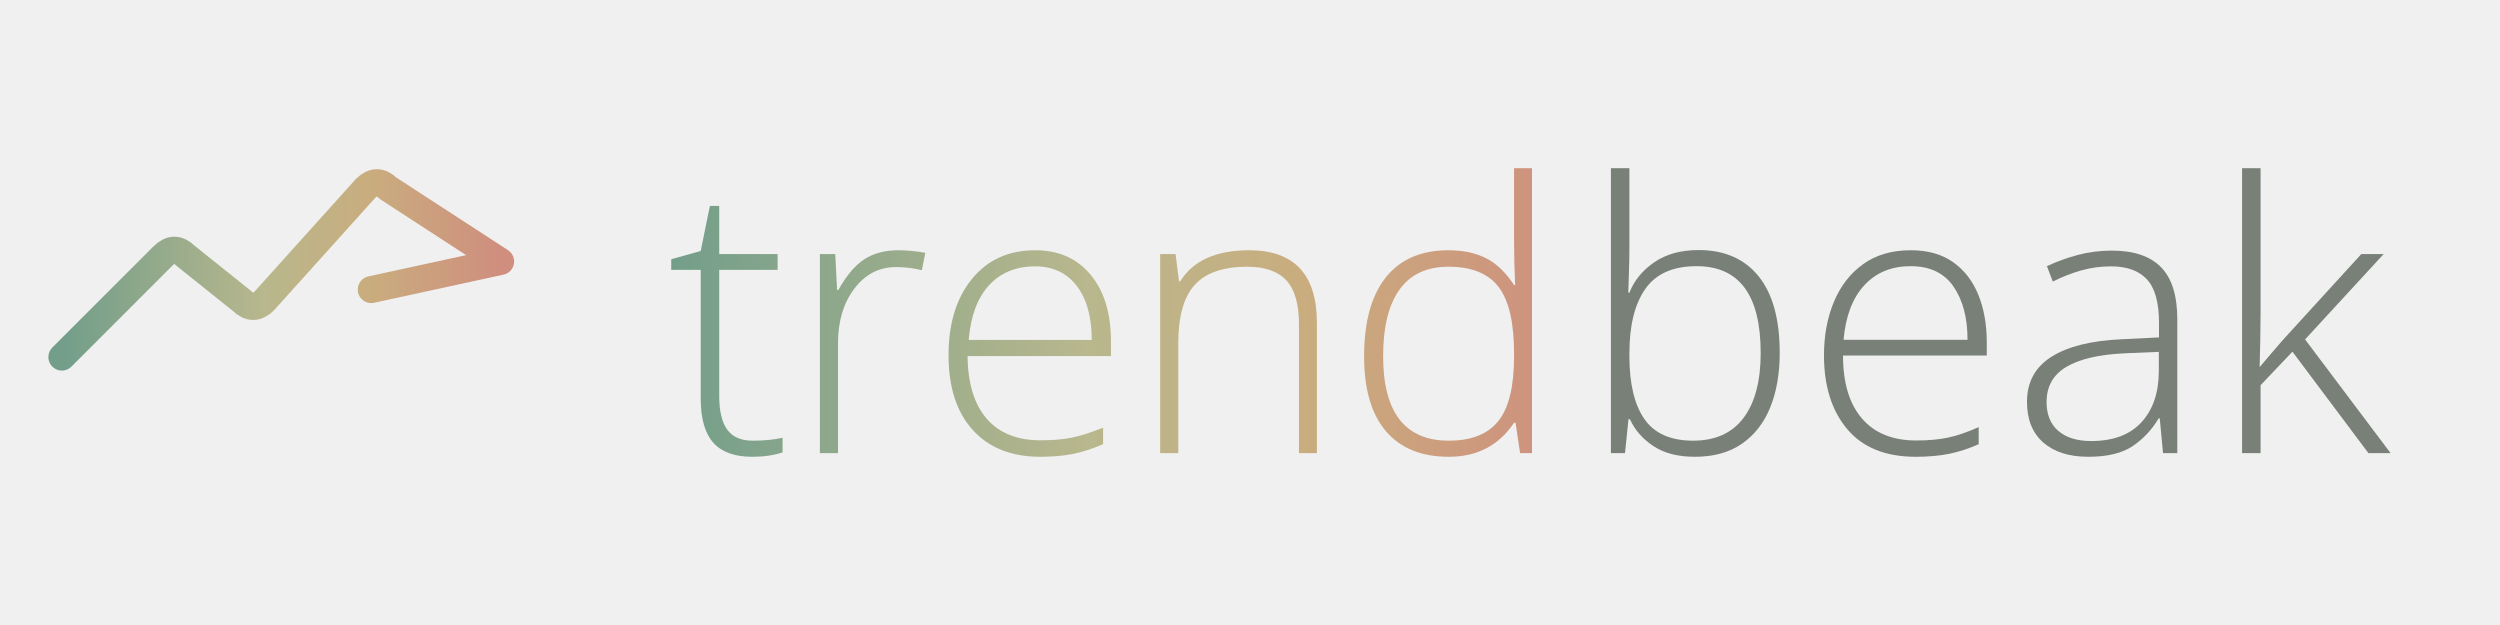
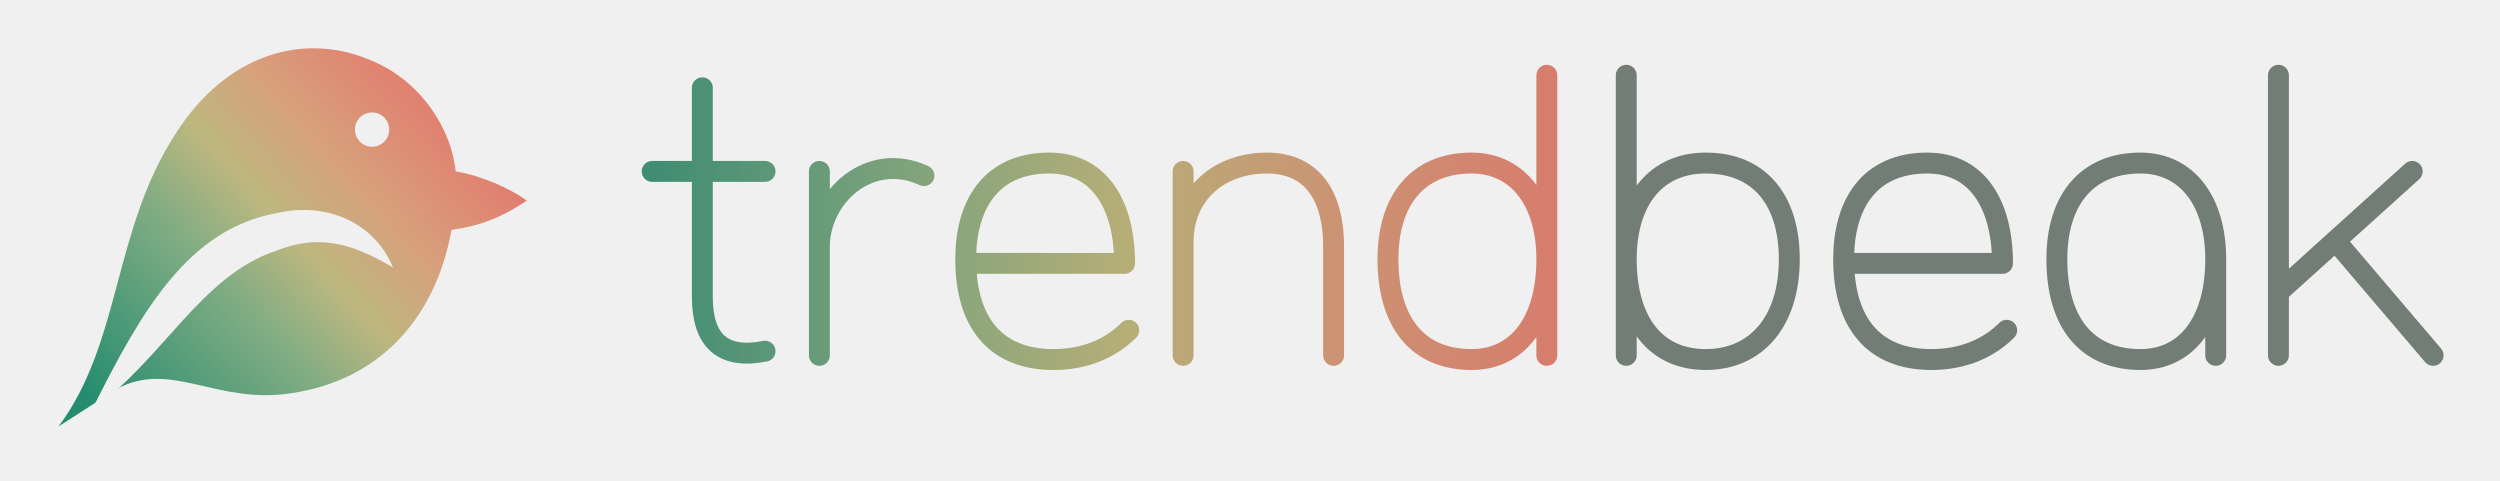
- <svg xmlns="http://www.w3.org/2000/svg" width="480" height="120" viewBox="0 0 480 120">
+ <svg xmlns="http://www.w3.org/2000/svg" viewBox="4 14 598 115" width="1196" height="230" role="img" aria-label="trendbeak">
  <defs>
-     <linearGradient id="signal" x1="0" y1="0" x2="1" y2="0">
-       <stop stop-color="#729E8A" />
-       <stop offset=".46" stop-color="#B8B78D" />
-       <stop offset=".7" stop-color="#C9AD7E" />
-       <stop offset="1" stop-color="#CF8E7E" />
+     <linearGradient id="color" gradientUnits="userSpaceOnUse" x1="27" y1="111" x2="112" y2="34">
+       <stop stop-color="#268C70" />
+       <stop offset=".37" stop-color="#82AD83" />
+       <stop offset=".54" stop-color="#BDB77F" />
+       <stop offset=".72" stop-color="#D7A07B" />
+       <stop offset="1" stop-color="#E4766C" />
    </linearGradient>
-     <linearGradient id="trend" gradientUnits="userSpaceOnUse" x1="128" y1="0" x2="303" y2="0">
-       <stop stop-color="#729E8A" />
-       <stop offset=".46" stop-color="#B8B78D" />
-       <stop offset=".7" stop-color="#C9AD7E" />
-       <stop offset="1" stop-color="#CF8E7E" />
+     <mask id="cut" maskUnits="userSpaceOnUse" x="0" y="0" width="150" height="140">
+       <rect width="150" height="140" fill="white" />
+       <circle cx="93" cy="45" r="4.1" fill="black" />
+       <path d="M26 112C38 88 49 69 70 65C83 62 94 68 98 78C88 72 80 70 70 74C52 80 43 100 26 112Z" fill="black" />
+     </mask>
+     <linearGradient id="trend" gradientUnits="userSpaceOnUse" x1="4" y1="0" x2="220" y2="0">
+       <stop stop-color="#3F8D73" />
+       <stop offset=".3" stop-color="#83A47C" />
+       <stop offset=".53" stop-color="#B7AE77" />
+       <stop offset=".76" stop-color="#CB9373" />
+       <stop offset="1" stop-color="#D77D6D" />
    </linearGradient>
  </defs>
-   <g transform="translate(0 7) scale(1.08)">
-     <path d="M 11,57 L 29,39 Q 31,37 33,39 L 43,47 Q 45,49 47,47 L 65,27 Q 67,25 69,27 L 89,40 L 66,45" fill="none" stroke="url(#signal)" stroke-width="4.8" stroke-linecap="round" stroke-linejoin="round" />
+   <path d="M18 116C33 96 31 69 46 46C58 27 77 21 94 29C105 34 112 45 113 55C119 56 126 59 130 62C124 66 119 68 112 69C108 91 94 105 74 108C56 111 45 100 32 107Z" fill="url(#color)" mask="url(#cut)" />
+   <g transform="translate(156 7)">
+     <path d="M 16 28 V 78 Q 16 94 31 91 M 4 48 H 31" fill="none" stroke="url(#trend)" stroke-width="5.0" stroke-linecap="round" stroke-linejoin="round" />
+     <path d="M 44 92 V 48 M 44 66 C 44 54 56 43 69 49" fill="none" stroke="url(#trend)" stroke-width="5.0" stroke-linecap="round" stroke-linejoin="round" />
+     <path d="M 81 70 H 117 C 117 56 111 46 99 46 C 85 46 79 56 79 69 C 79 84 86 93 100 93 C 108 93 114 90 118 86" fill="none" stroke="url(#trend)" stroke-width="5.0" stroke-linecap="round" stroke-linejoin="round" />
+     <path d="M 131 92 V 48 M 131 65 C 131 53 140 46 151 46 C 162 46 167 54 167 66 V 92" fill="none" stroke="url(#trend)" stroke-width="5.0" stroke-linecap="round" stroke-linejoin="round" />
+     <path d="M 218 25 V 92 M 218 69 C 218 55 211 46 200 46 C 187 46 180 55 180 69 C 180 84 187 93 200 93 C 211 93 218 84 218 69" fill="none" stroke="url(#trend)" stroke-width="5.0" stroke-linecap="round" stroke-linejoin="round" />
+     <path d="M 237 25 V 92 M 237 69 C 237 55 244 46 256 46 C 269 46 276 55 276 69 C 276 84 268 93 256 93 C 244 93 237 84 237 69" fill="none" stroke="#727D76" stroke-width="5.0" stroke-linecap="round" stroke-linejoin="round" />
+     <path d="M 291 70 H 327 C 327 56 321 46 309 46 C 295 46 289 56 289 69 C 289 84 296 93 310 93 C 318 93 324 90 328 86" fill="none" stroke="#727D76" stroke-width="5.0" stroke-linecap="round" stroke-linejoin="round" />
+     <path d="M 378 69 V 92 M 378 69 C 378 55 371 46 360 46 C 347 46 340 55 340 69 C 340 84 347 93 360 93 C 371 93 378 84 378 69" fill="none" stroke="#727D76" stroke-width="5.0" stroke-linecap="round" stroke-linejoin="round" />
+     <path d="M 393 25 V 92 M 394 76 425 48 M 407 65 430 92" fill="none" stroke="#727D76" stroke-width="5.0" stroke-linecap="round" stroke-linejoin="round" />
  </g>
-   <path d="M144.488 84.609Q147.793 84.609 150.254 84.047V86.859Q147.723 87.703 144.418 87.703Q139.355 87.703 136.947 84.996Q134.539 82.289 134.539 76.488V51.809H128.879V49.77L134.539 48.188L136.297 39.539H138.09V48.785H149.305V51.809H138.09V75.996Q138.09 80.391 139.637 82.5Q141.184 84.609 144.488 84.609Z" fill="url(#trend)" />
-   <path d="M172.463 48.047Q174.888 48.047 177.666 48.539L176.998 51.879Q174.607 51.281 172.041 51.281Q167.154 51.281 164.025 55.43Q160.896 59.578 160.896 65.906V87.0H157.416V48.785H160.369L160.72 55.676H160.966Q163.322 51.457 165.994 49.752Q168.666 48.047 172.463 48.047Z" fill="url(#trend)" />
-   <path d="M199.769 87.703Q191.437 87.703 186.779 82.57Q182.12 77.438 182.12 68.191Q182.12 59.051 186.62 53.549Q191.12 48.047 198.749 48.047Q205.499 48.047 209.402 52.758Q213.304 57.469 213.304 65.555V68.367H185.777Q185.847 76.242 189.45 80.391Q193.054 84.539 199.769 84.539Q203.038 84.539 205.517 84.082Q207.995 83.625 211.792 82.113V85.277Q208.558 86.684 205.816 87.193Q203.073 87.703 199.769 87.703ZM198.749 51.141Q193.23 51.141 189.89 54.779Q186.55 58.418 185.988 65.273H209.613Q209.613 58.629 206.73 54.885Q203.847 51.141 198.749 51.141Z" fill="url(#trend)" />
-   <path d="M249.399 87.0V62.215Q249.399 56.449 246.973 53.83Q244.548 51.211 239.45 51.211Q232.595 51.211 229.413 54.674Q226.231 58.137 226.231 65.906V87.0H222.751V48.785H225.704L226.372 54.023H226.583Q230.309 48.047 239.837 48.047Q252.845 48.047 252.845 62.004V87.0Z" fill="url(#trend)" />
-   <path d="M278.112 48.047Q282.26 48.047 285.284 49.559Q288.307 51.07 290.698 54.727H290.909Q290.698 50.297 290.698 46.043V32.297H294.143V87.0H291.858L290.979 81.164H290.698Q286.338 87.703 278.182 87.703Q270.272 87.703 266.088 82.781Q261.905 77.859 261.905 68.438Q261.905 58.523 266.053 53.285Q270.202 48.047 278.112 48.047ZM278.112 51.211Q271.854 51.211 268.707 55.605Q265.561 60.0 265.561 68.367Q265.561 84.609 278.182 84.609Q284.651 84.609 287.674 80.848Q290.698 77.086 290.698 68.438V67.84Q290.698 58.98 287.727 55.096Q284.756 51.211 278.112 51.211Z" fill="url(#trend)" />
-   <path d="M312.844 32.297L312.844 47.836Q312.844 49.84 312.756 52.23Q312.668 54.621 312.633 56.203L312.844 56.203Q314.215 52.688 317.625 50.35Q321.035 48.012 326.133 48.012Q333.586 48.012 337.646 53.039Q341.707 58.066 341.707 67.77Q341.707 73.711 339.896 78.193Q338.086 82.676 334.465 85.189Q330.844 87.703 325.43 87.703Q320.543 87.703 317.449 85.646Q314.355 83.59 312.949 80.496L312.668 80.496L312 87L309.293 87L309.293 32.297ZM325.746 51.105Q318.961 51.105 315.902 55.465Q312.844 59.824 312.844 67.84L312.844 68.402Q312.844 76.312 315.727 80.461Q318.609 84.609 325.078 84.609Q331.477 84.609 334.764 80.232Q338.051 75.855 338.051 67.77Q338.051 51.105 325.746 51.105Z" fill="#788078" />
-   <path d="M366.868 48.047Q371.755 48.047 374.989 50.332Q378.223 52.617 379.841 56.607Q381.458 60.598 381.458 65.695L381.458 68.262L353.86 68.262Q353.86 76.137 357.499 80.355Q361.137 84.574 367.923 84.574Q371.438 84.574 374.057 84.012Q376.677 83.449 379.911 82.008L379.911 85.277Q377.098 86.543 374.286 87.123Q371.473 87.703 367.817 87.703Q359.134 87.703 354.669 82.395Q350.204 77.086 350.204 68.227Q350.204 62.496 352.12 57.926Q354.036 53.355 357.745 50.701Q361.454 48.047 366.868 48.047ZM366.833 51.105Q361.348 51.105 357.956 54.762Q354.563 58.418 353.966 65.238L377.766 65.238Q377.766 58.945 375.077 55.025Q372.387 51.105 366.833 51.105Z" fill="#788078" />
-   <path d="M405.494 48.117Q411.787 48.117 414.916 51.299Q418.045 54.48 418.045 61.371L418.045 87L415.302 87L414.67 80.32L414.459 80.32Q412.56 83.555 409.502 85.629Q406.443 87.703 400.959 87.703Q395.439 87.703 392.31 84.961Q389.181 82.219 389.181 77.156Q389.181 71.461 393.892 68.49Q398.603 65.52 407.427 65.133L414.529 64.781L414.529 62.004Q414.529 56.133 412.209 53.637Q409.888 51.141 405.353 51.141Q402.4 51.141 399.675 51.896Q396.951 52.652 394.138 54.059L393.013 51.105Q395.755 49.805 398.902 48.961Q402.048 48.117 405.494 48.117ZM414.494 67.559L407.814 67.84Q400.537 68.191 396.74 70.441Q392.943 72.691 392.943 77.191Q392.943 80.812 395.211 82.746Q397.478 84.68 401.521 84.68Q407.814 84.68 411.136 81.094Q414.459 77.508 414.494 71.32Z" fill="#788078" />
-   <path d="M434.03 32.297L434.03 59.895Q434.03 62.461 433.977 65.098Q433.924 67.734 433.854 70.406L433.924 70.406Q434.944 69.211 436.051 67.893Q437.159 66.574 438.248 65.344L453.366 48.785L457.655 48.785L442.573 65.168L458.991 87L454.737 87L440.147 67.523L434.03 73.957L434.03 87L430.479 87L430.479 32.297Z" fill="#788078" />
</svg>
